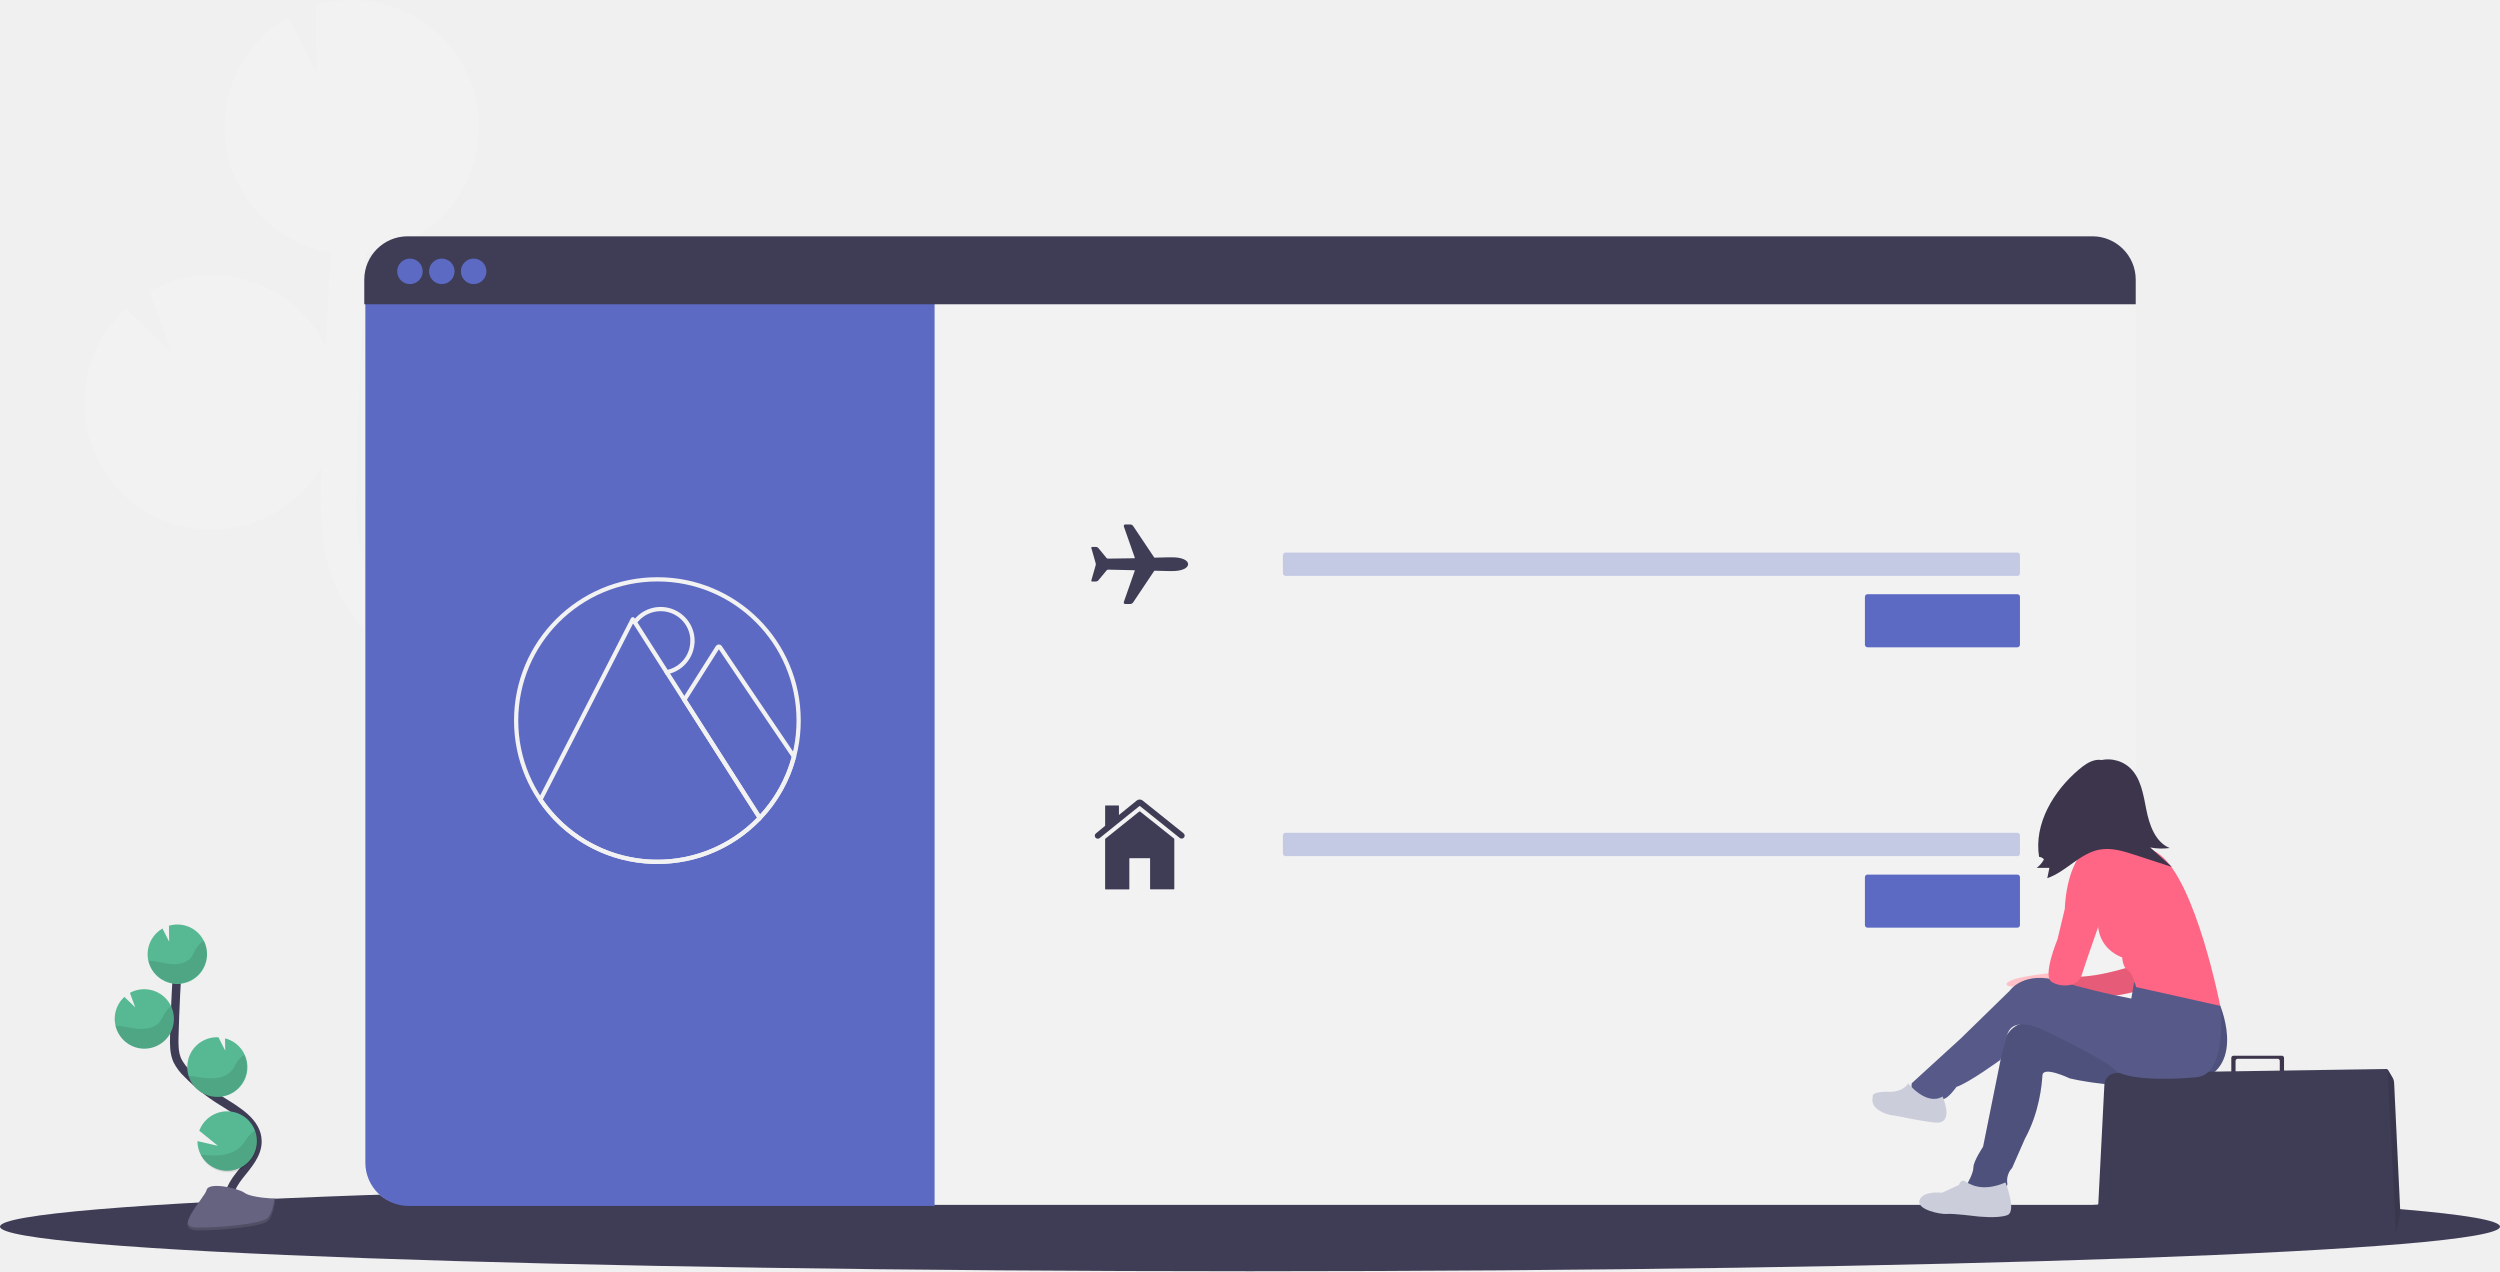
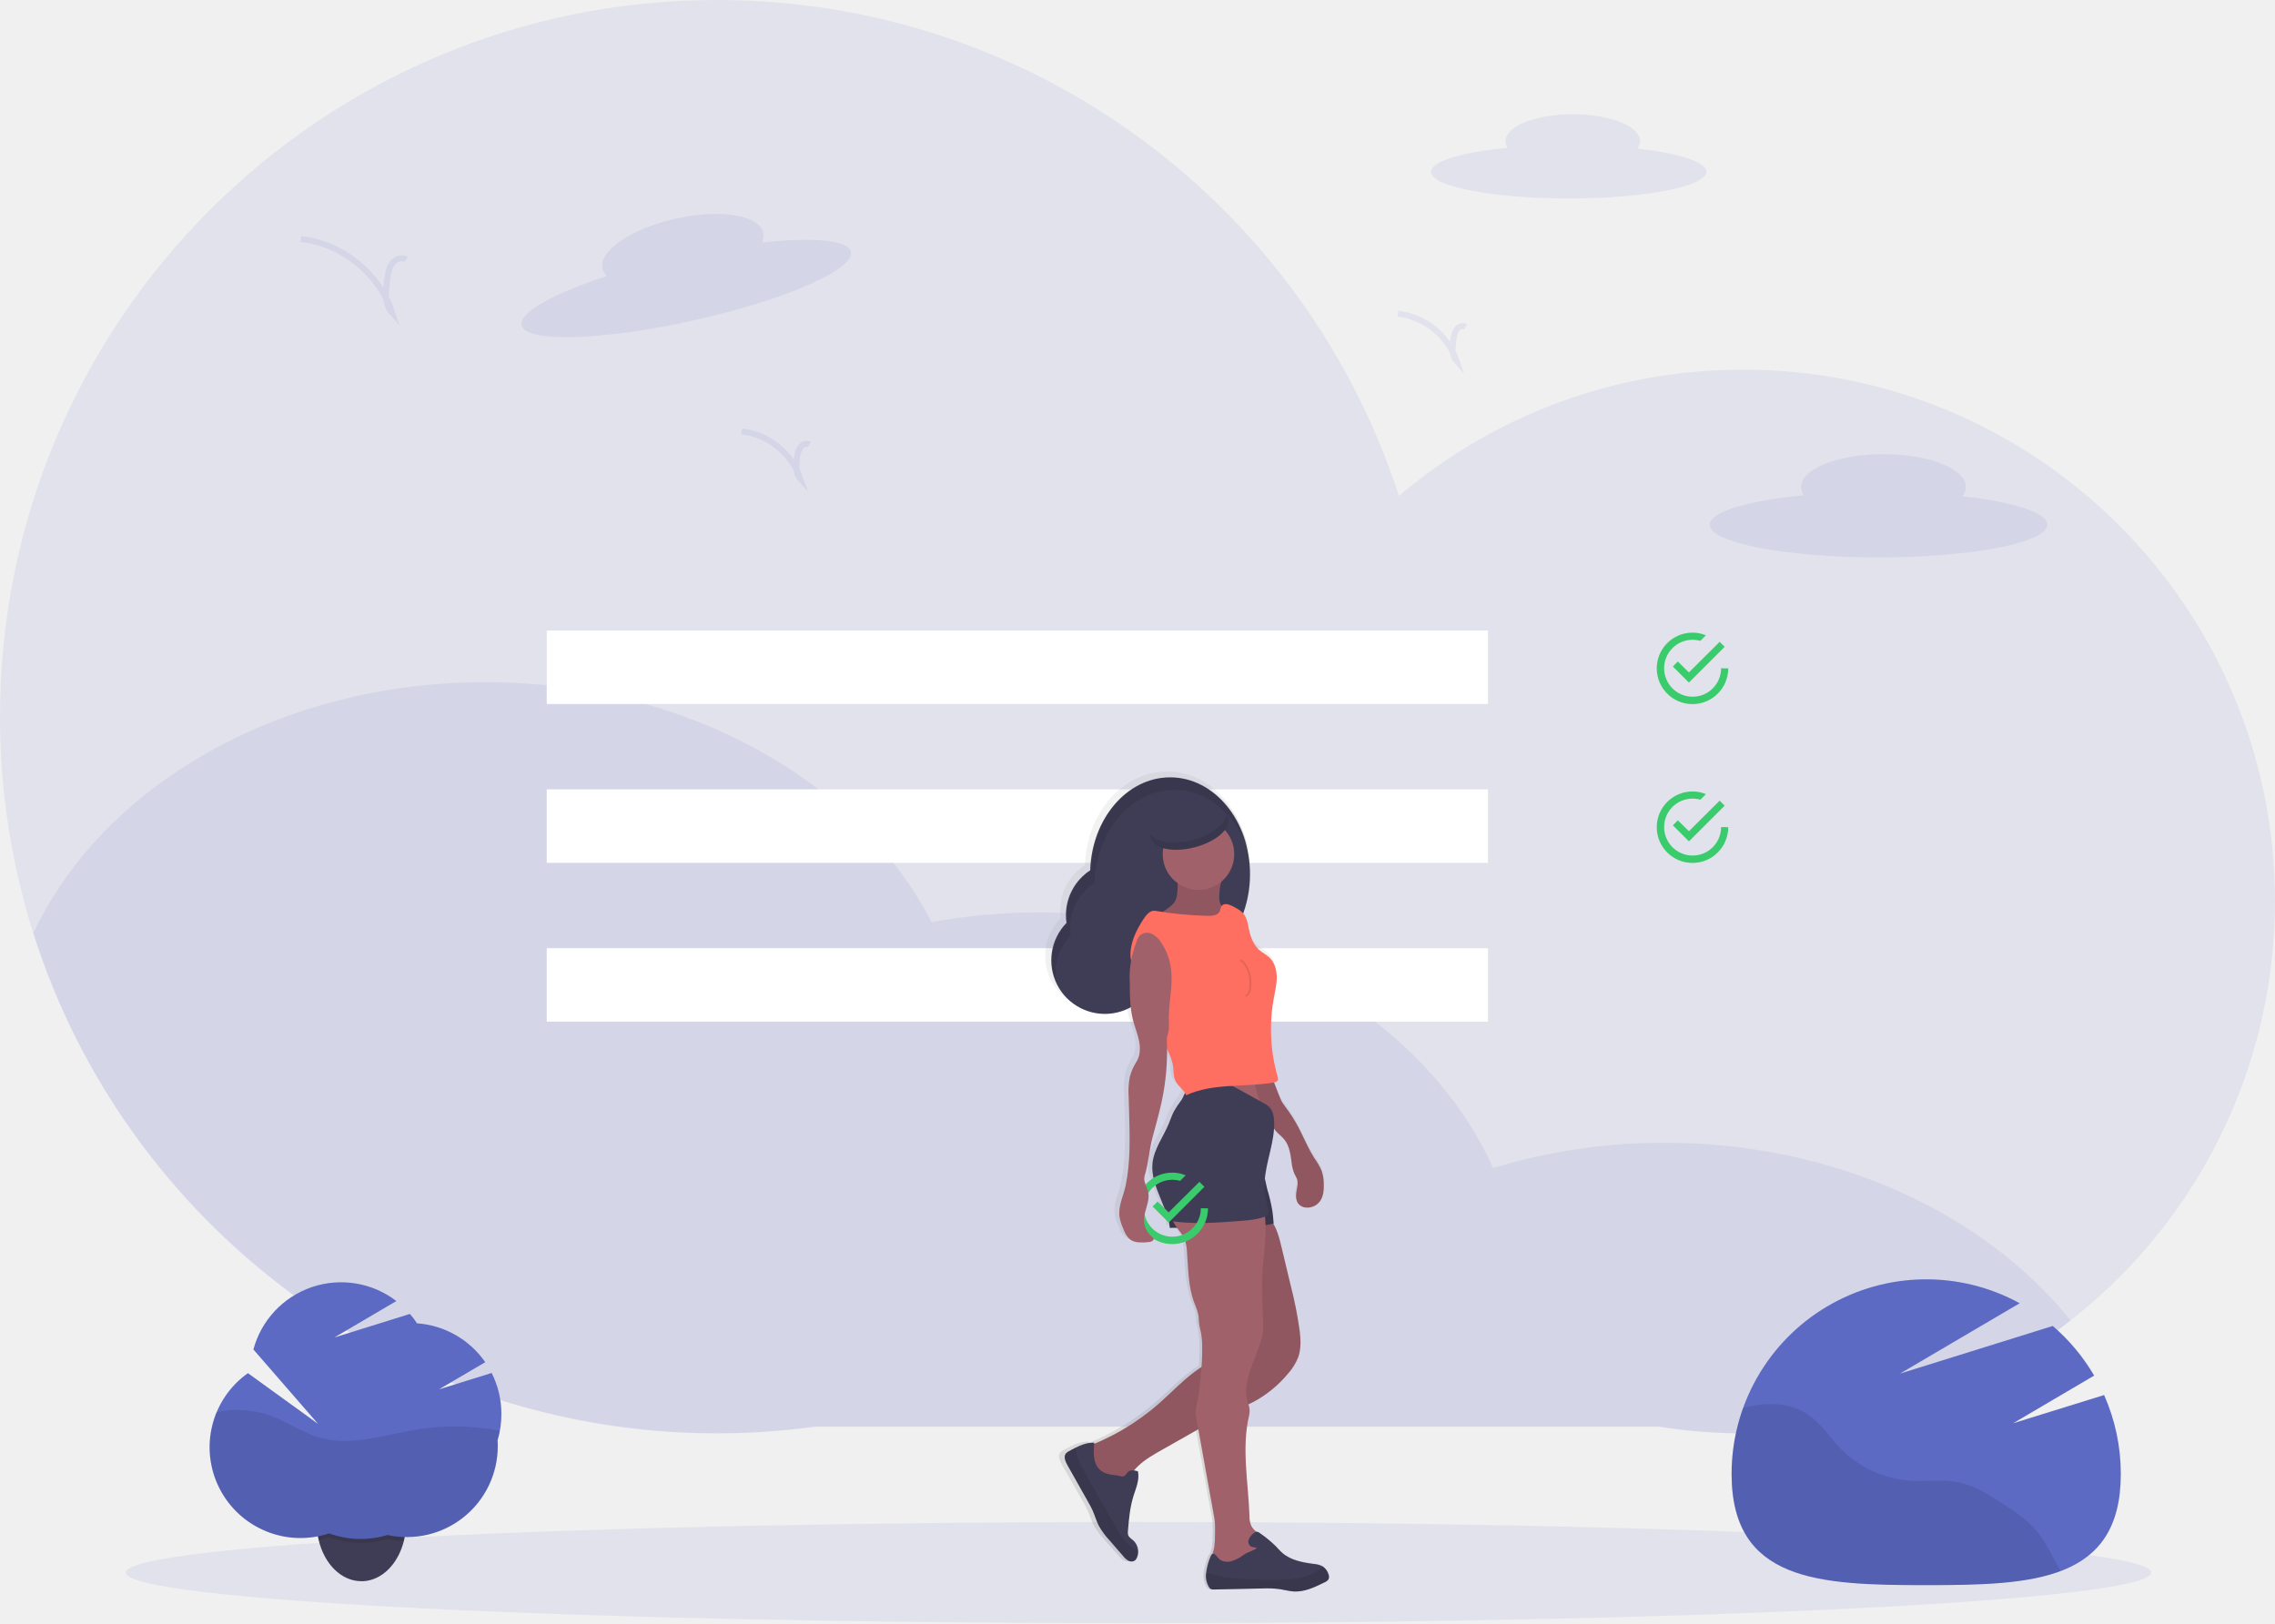
- <svg xmlns="http://www.w3.org/2000/svg" id="aa63e406-b348-4b5f-9922-9dab374b4ab8" data-name="Layer 1" width="1177" height="598.5" viewBox="0 0 1177 598.5">
-   <path d="M274.63,501l-6.29-3.91c-.6-.37-1.19-.77-1.79-1.15a59.86,59.86,0,0,0,6.05-116.62l.31,24.66-13.55-26.83h-.17a59.87,59.87,0,0,0-62.58,57c-.06,1.15,0,2.27,0,3.4-4.71-5.38-9-11.15-11.83-17.47-5.73-12.79-5.84-27.28-5.39-44.9.9-34.9,2.41-70.08,4.37-105.14a59.85,59.85,0,0,0,53.16-56.64c.08-1.83,0-3.63,0-5.43,0-.45,0-.89-.07-1.34-.12-1.74-.28-3.46-.55-5.16,0-.28-.1-.55-.15-.82-.24-1.44-.54-2.86-.88-4.26-.13-.53-.26-1-.4-1.57-.42-1.53-.88-3-1.42-4.52-.18-.49-.39-1-.58-1.46-.42-1.09-.88-2.17-1.37-3.23-.26-.56-.51-1.12-.78-1.67-.08-.14-.13-.29-.21-.43l0,0a59.84,59.84,0,0,0-70.28-30.36l.4,32.1-13.4-26.52a59.57,59.57,0,0,0-28.55,64.51h-.06c.09.43.22.84.32,1.26.19.79.39,1.57.61,2.35.28,1,.6,2,.93,3,.25.74.49,1.47.77,2.2.41,1.06.87,2.09,1.33,3.12.27.6.51,1.22.8,1.81q1.14,2.33,2.48,4.53c.31.52.66,1,1,1.51.64,1,1.28,2,2,2.93.43.59.89,1.16,1.34,1.73.66.83,1.33,1.65,2,2.44.49.57,1,1.12,1.51,1.66.74.78,1.49,1.53,2.27,2.26.52.49,1,1,1.57,1.46.88.79,1.8,1.53,2.73,2.26.47.37.93.75,1.41,1.11,1.42,1,2.88,2,4.39,3,.28.17.59.31.87.48,1.27.74,2.55,1.45,3.87,2.09.57.28,1.15.53,1.73.79,1.08.48,2.17.95,3.29,1.38l2,.7c1.1.37,2.22.72,3.35,1,.66.18,1.33.37,2,.53,1.22.29,2.47.53,3.73.75l.24.05q-1.23,22.19-2.2,44.39a59.83,59.83,0,0,0-83.07-26l10.58,29-21.77-20.9a59.66,59.66,0,0,0-19.34,41.34A58.5,58.5,0,0,0,52.8,354a59.84,59.84,0,0,0,110.06,16.3c0,1.5-.1,3-.14,4.51-.4,15.54-.9,34.88,6.85,52.15,5.25,11.7,13.69,21.21,22,29.73,5.43,5.54,11.06,10.91,16.83,16.1a60.09,60.09,0,0,0,21.62,18c9.48,7.3,19.3,14.17,29.45,20.51l6.34,3.94c5.7,3.53,11.54,7.16,17.26,10.93-1-.1-2-.21-3-.26a59.89,59.89,0,0,0-58.94,39l37.4,30.43-41.14-9.54a59.89,59.89,0,0,0,85.82,53.92l-2.78,3.45q-2.76,3.43-5.45,6.82c-24.34,30.83-31.11,60.09-19.06,82.4l14.66-7.91c-11.73-21.72,5.91-49.52,17.47-64.16q2.64-3.33,5.36-6.7c15.55-19.32,33.17-41.22,32.74-68.08C345.52,545,306.21,520.6,274.63,501Z" transform="translate(-11.5 -150.75)" fill="#f2f2f2" />
-   <ellipse cx="588.5" cy="577.5" rx="588.5" ry="21" fill="#3f3d56" />
-   <path d="M119.9,721.42c-3-5.51.4-12.27,4.29-17.18s8.61-10,8.51-16.29c-.15-9-9.7-14.31-17.33-19.09a84,84,0,0,1-15.56-12.51A22.8,22.8,0,0,1,95,650c-1.58-3.52-1.54-7.52-1.44-11.37q.51-19.26,1.91-38.49" transform="translate(-11.5 -150.75)" fill="none" stroke="#3f3d56" stroke-miterlimit="10" stroke-width="4" />
-   <path d="M81,599.39a14,14,0,0,1,7-11.5l3.14,6.22-.1-7.53a14.22,14.22,0,0,1,4.63-.56A14,14,0,1,1,81,599.39Z" transform="translate(-11.5 -150.75)" fill="#57b894" />
-   <path d="M106,694.38a14,14,0,1,0-.68-11.3l8.77,7.13L104.46,688A14,14,0,0,0,106,694.38Z" transform="translate(-11.5 -150.75)" fill="#57b894" />
-   <path d="M113,667.13a14,14,0,0,0,4.45-27.53l.08,5.78-3.18-6.29h0a14,14,0,0,0-14.67,13.36,13.84,13.84,0,0,0,.6,4.79A14,14,0,0,0,113,667.13Z" transform="translate(-11.5 -150.75)" fill="#57b894" />
-   <path d="M78.88,644.46a14,14,0,1,0-6.21-26.27l2.48,6.8-5.1-4.9a14,14,0,0,0-4.53,9.69,13.79,13.79,0,0,0,.35,3.87A14,14,0,0,0,78.88,644.46Z" transform="translate(-11.5 -150.75)" fill="#57b894" />
-   <path d="M82.88,603.13c3.24.35,6.39,1.36,9.64,1.56s6.82-.57,8.88-3.1c1.1-1.36,1.66-3.08,2.59-4.57a10,10,0,0,1,3.54-3.33A14,14,0,1,1,81.29,603Q82.08,603,82.88,603.13Z" transform="translate(-11.5 -150.75)" opacity="0.1" />
-   <path d="M78.88,644.46a14,14,0,0,0,13.35-20,10.37,10.37,0,0,0-2.82,2.82c-1,1.51-1.61,3.26-2.78,4.64-2.19,2.57-5.92,3.41-9.31,3.26s-6.66-1.12-10-1.43c-.47,0-.94-.07-1.42-.08A14,14,0,0,0,78.88,644.46Z" transform="translate(-11.5 -150.75)" opacity="0.1" />
-   <path d="M113,667.13a14,14,0,0,0,13.46-19.76,11.48,11.48,0,0,0-3,2.85c-1.09,1.54-1.77,3.32-3,4.74-2.37,2.63-6.35,3.56-9.93,3.48s-6.83-.93-10.28-1.2A14,14,0,0,0,113,667.13Z" transform="translate(-11.5 -150.75)" opacity="0.1" />
-   <path d="M106,694.38a14,14,0,0,0,25.59-11.45,13.84,13.84,0,0,0-3.08,2.75c-1.34,1.62-2.22,3.47-3.76,5-2.87,2.82-7.5,4-11.63,4.09A60,60,0,0,1,106,694.38Z" transform="translate(-11.5 -150.75)" opacity="0.1" />
-   <path d="M141.07,715.07s-11.08-.34-14.42-2.72-17-5.21-17.86-1.4-16.65,19-4.15,19.06,29.06-1.94,32.4-4S141.07,715.07,141.07,715.07Z" transform="translate(-11.5 -150.75)" fill="#656380" />
-   <path d="M104.42,728.69c12.51.1,29.06-2,32.39-4,2.54-1.55,3.55-7.09,3.89-9.65h.37s-.7,8.94-4,11-19.89,4.07-32.4,4c-3.61,0-4.85-1.31-4.78-3.21C100.36,728,101.73,728.66,104.42,728.69Z" transform="translate(-11.5 -150.75)" opacity="0.2" />
-   <rect x="171.5" y="111.25" width="834" height="456" rx="20.42" fill="#f2f2f2" />
-   <path d="M172,133.75H440a0,0,0,0,1,0,0v434a0,0,0,0,1,0,0H192.42A20.42,20.42,0,0,1,172,547.33V133.75A0,0,0,0,1,172,133.75Z" fill="#5c6ac4" />
-   <path d="M1017,282.42V294H183V282.42A20.42,20.42,0,0,1,203.42,262H996.58A20.42,20.42,0,0,1,1017,282.42Z" transform="translate(-11.5 -150.75)" fill="#3f3d56" />
-   <circle cx="193" cy="127.75" r="6" fill="#5c6ac4" />
-   <circle cx="208" cy="127.75" r="6" fill="#5c6ac4" />
-   <circle cx="223" cy="127.75" r="6" fill="#5c6ac4" />
-   <path d="M387.5,490A66.5,66.5,0,1,1,321,423.5,66.47,66.47,0,0,1,387.5,490Z" transform="translate(-11.5 -150.75)" fill="none" stroke="#f2f2f2" stroke-miterlimit="10" stroke-width="2" />
-   <path d="M325.38,467.23l8.3,13,35.53,55.59a66.5,66.5,0,0,1-103.32-8.57l43.54-84.94.91,1.43" transform="translate(-11.5 -150.75)" fill="none" stroke="#f2f2f2" stroke-linecap="round" stroke-linejoin="round" stroke-width="2" />
-   <path d="M385.31,507a66.46,66.46,0,0,1-16.1,28.82l-35.53-55.59,15.69-24.78a.66.66,0,0,1,1.1,0C353.76,460.32,371,486,385.31,507Z" transform="translate(-11.5 -150.75)" fill="none" stroke="#f2f2f2" stroke-miterlimit="10" stroke-width="2" />
-   <path d="M337.5,452.5a15,15,0,0,1-12.12,14.73l-15-23.51a15,15,0,0,1,27.16,8.78Z" transform="translate(-11.5 -150.75)" fill="none" stroke="#f2f2f2" stroke-miterlimit="10" stroke-width="2" />
-   <path d="M347.5,481.5" transform="translate(-11.5 -150.75)" fill="none" stroke="#f2f2f2" stroke-miterlimit="10" stroke-width="2" />
-   <path d="M333.5,480.5" transform="translate(-11.5 -150.75)" fill="none" stroke="#f2f2f2" stroke-miterlimit="10" stroke-width="2" />
-   <path d="M563.51,413.13c-.35,0-1.51,0-1.83,0l-6.61.17a.19.19,0,0,1-.17-.09L545,398.42a1.61,1.61,0,0,0-1.37-.75h-2.41c-.57,0-.77.57-.56,1.1l5.09,14.52a.2.2,0,0,1-.18.28l-12.45.18a.81.81,0,0,1-.67-.31l-3.77-4.58a1.59,1.59,0,0,0-1.28-.62h-1.71a.4.4,0,0,0-.38.54l2,7a1.68,1.68,0,0,1,0,1.21l-2,7a.39.39,0,0,0,.38.53h1.7a1.62,1.62,0,0,0,1.28-.62l3.84-4.64a.82.82,0,0,1,.67-.32l12.38.27a.21.21,0,0,1,.18.28L540.65,434c-.21.53,0,1.1.56,1.1h2.41a1.61,1.61,0,0,0,1.37-.76l9.91-14.81a.2.2,0,0,1,.17-.09l6.61.17c.33,0,1.48,0,1.83,0,4.5,0,7.35-1.45,7.35-3.25S568,413.13,563.51,413.13Z" transform="translate(-11.5 -150.75)" fill="#3f3d56" />
-   <path d="M548.32,532.86a.41.41,0,0,0-.51,0l-15.87,12.7a.42.42,0,0,0-.15.31v23.4a.21.21,0,0,0,.2.21h11a.21.21,0,0,0,.2-.21V555a.21.21,0,0,1,.21-.2h9.36a.2.2,0,0,1,.2.2v14.24a.21.21,0,0,0,.2.21h11a.21.21,0,0,0,.2-.21v-23.4a.4.4,0,0,0-.15-.31Z" transform="translate(-11.5 -150.75)" fill="#3f3d56" />
-   <path d="M568.69,543.05l-19.23-15.41a2.23,2.23,0,0,0-1.39-.48,2.26,2.26,0,0,0-1.4.48l-8.37,6.81v-4.29a.2.2,0,0,0-.2-.21H532a.2.2,0,0,0-.2.21v9.38l-4.34,3.57a1.41,1.41,0,0,0-.54,1,1.45,1.45,0,0,0,.41,1.09,1.41,1.41,0,0,0,1,.42,1.47,1.47,0,0,0,.9-.31l18.7-15.06a.22.22,0,0,1,.14,0,.24.24,0,0,1,.13,0l18.71,15a1.44,1.44,0,0,0,2.33-1.19,1.45,1.45,0,0,0-.55-1Z" transform="translate(-11.5 -150.75)" fill="#3f3d56" />
-   <rect x="604" y="260.14" width="347" height="11" rx="1.24" fill="#5c6ac4" opacity="0.3" />
-   <rect x="604" y="392.07" width="347" height="11" rx="1.24" fill="#5c6ac4" opacity="0.3" />
-   <rect x="878" y="279.75" width="73" height="25" rx="1.24" fill="#5c6ac4" />
-   <rect x="878" y="411.75" width="73" height="25" rx="1.24" fill="#5c6ac4" />
-   <path d="M978.18,606.93l-1.73,2s-21.05,2-20.2,5.39,25.35-4.55,25.35-4.55Z" transform="translate(-11.5 -150.75)" fill="#ffc1c7" />
-   <path d="M1016.34,605.22s-22.5,8-34.74,4.56l5.69,11.39s29.05-.86,34.18-6S1016.34,605.22,1016.34,605.22Z" transform="translate(-11.5 -150.75)" fill="#ff6584" />
-   <path d="M1016.34,605.22s-22.5,8-34.74,4.56l5.69,11.39s29.05-.86,34.18-6S1016.34,605.22,1016.34,605.22Z" transform="translate(-11.5 -150.75)" opacity="0.1" />
-   <circle cx="989.6" cy="378.29" r="15.09" fill="#ffc1c7" />
-   <path d="M1014,543.21a11.85,11.85,0,0,0,2,2.71,24.62,24.62,0,0,0,7.28,5.44,246.74,246.74,0,0,1-25.93,3.86c.92-3.24-.29-6.7-1.91-9.64s-3.7-5.69-4.72-8.9l10.2.28c1.85,0,3.71.1,5.56,0,1.39-.07,3.69-.9,5-.59C1014.12,537,1012.78,540.79,1014,543.21Z" transform="translate(-11.5 -150.75)" fill="#ffc1c7" />
-   <path d="M1048.24,614.05l8.54,10.25S1071,657.62,1040,661s-54.11-2.57-54.11-2.57-12.53-6-12.82-1.42-1.42,17.37-8.26,29.9l-6,13.67a8.84,8.84,0,0,0-2.27,7.41c.85,4.27-19.09,5.69-18.8,0,0,0,2.85-4.84,2.85-7.69s4.55-9.68,4.55-9.68l8.26-41s-.57-21.08,18.8-17.09,47-.86,47-.86l6.26-21.92Z" transform="translate(-11.5 -150.75)" fill="#575a89" />
-   <path d="M1048.24,614.05l8.54,10.25S1071,657.62,1040,661s-54.11-2.57-54.11-2.57-12.53-6-12.82-1.42-1.42,17.37-8.26,29.9l-6,13.67a8.84,8.84,0,0,0-2.27,7.41c.85,4.27-19.09,5.69-18.8,0,0,0,2.85-4.84,2.85-7.69s4.55-9.68,4.55-9.68l8.26-41s-.57-21.08,18.8-17.09,47-.86,47-.86l6.26-21.92Z" transform="translate(-11.5 -150.75)" opacity="0.1" />
-   <path d="M1086.82,648.79v8.55a1,1,0,0,1-1,1h0a1,1,0,0,1-1-1v-7.12a1,1,0,0,0-1-1H1065a1,1,0,0,0-1,1v7.12a1,1,0,0,1-1,1h0a1,1,0,0,1-1-1v-8.55a1,1,0,0,1,1-1h22.78A1,1,0,0,1,1086.82,648.79Z" transform="translate(-11.5 -150.75)" fill="#3c354c" />
-   <path d="M999.16,721.79a5.79,5.79,0,0,0,5.14,6l134.88,3.33a.41.41,0,0,0,.32-.11h0a.31.31,0,0,0,.11-.2l1.79-8.32a6.38,6.38,0,0,0,.13-1.44l-2.88-60.37a5.65,5.65,0,0,0-.84-2.8l-2-3.36a1.12,1.12,0,0,0-.25-.28,1,1,0,0,0-.61-.2l-127,1.89a5.8,5.8,0,0,0-5.71,5.53Z" transform="translate(-11.5 -150.75)" fill="#3f3d56" />
-   <path d="M1135.53,654.27l4,76.78h0l.11-.2,1.79-8.32a6.38,6.38,0,0,0,.13-1.44l-2.88-60.37a5.65,5.65,0,0,0-.84-2.8l-2-3.36A1.12,1.12,0,0,0,1135.53,654.27Z" transform="translate(-11.5 -150.75)" opacity="0.1" />
-   <path d="M1016.2,613.3s26.06-9.79,40.58,11c0,0,3.7,32.18-11.11,33.6s-34.17,1.14-38.73-3.7-33.32-18.51-33.32-18.51-14.32-7.3-17.12,2.19-3.1,11.77-3.1,11.77-14.81,10.82-20.79,12.81c0,0-4,5.7-6.26,5.7s-16.23,3.13-14.81-7.41l23.07-21.07,23.06-22.5s6.55-9.68,23.36-4.56a346.13,346.13,0,0,0,33.89,8.26Z" transform="translate(-11.5 -150.75)" fill="#575a89" />
-   <path d="M955.68,707.46s5.41,13.67.86,15.38-14.24.57-14.24.57-11.4-1.43-14.24-1.14-14.53-2-12.82-6.55,10.54-3.42,10.54-3.42l8-3.7s.86-2.85,2.85-1.71S944.29,712.3,955.68,707.46Z" transform="translate(-11.5 -150.75)" fill="#cbceda" />
-   <path d="M926.06,667s6,13.38-3.7,12.24-17.09-3.13-19.93-3.41-10.49-2.92-9.3-8.19a4.52,4.52,0,0,0,.08-1c0-.71,1-2.09,8.65-1.88,0,0,5.69,0,8-4C909.83,660.75,918.37,671.57,926.06,667Z" transform="translate(-11.5 -150.75)" fill="#cbceda" />
-   <path d="M990.71,553.1s20.5-12.81,37.59,0,28.48,71.2,28.48,71.2l-39.59-8.83s-1.7-6.83-4-8-2.57-6-2.57-6-12.24-3.7-11.39-17.94S990.71,553.1,990.71,553.1Z" transform="translate(-11.5 -150.75)" fill="#ff6584" />
-   <path d="M1001.25,553.67H990.71s-6.27,7.12-7.12,25.06L980.17,593s-7.12,17.09-2.85,19.94,12.54,2.56,14.24-3.13S1005,571.05,1005,571.05Z" transform="translate(-11.5 -150.75)" fill="#ff6584" />
-   <path d="M998.23,509.4A15.27,15.27,0,0,1,1014,512c5.47,4.88,6.57,12.85,8,20s4.17,15.21,11,18a28.35,28.35,0,0,1-9.19-.27l10.25,9.19-17.27-5.63c-5.42-1.77-11.11-3.56-16.72-2.56-9.3,1.65-15.78,10.4-24.71,13.47l1-4.85-6,0a11.75,11.75,0,0,0,3.43-4,3.27,3.27,0,0,0-2.29-1.2c-2.5-15.59,6.76-31,18.81-41.17,2.38-2,5-3.92,8.06-4.42s6.64.87,7.71,3.78" transform="translate(-11.5 -150.75)" fill="#3c354c" />
+ <svg xmlns="http://www.w3.org/2000/svg" id="e1f19e5c-5557-4412-8bb7-7a6312267dc8" data-name="Layer 1" width="1145.7" height="817.62" viewBox="0 0 1145.7 817.62">
+   <defs>
+     <linearGradient id="bd020c25-3c8c-4c56-bf4e-8fd3789f73bb" x1="625" y1="842.81" x2="625" y2="429.81" gradientUnits="userSpaceOnUse">
+       <stop offset="0" stop-color="gray" stop-opacity="0.25" />
+       <stop offset="0.54" stop-color="gray" stop-opacity="0.12" />
+       <stop offset="1" stop-color="gray" stop-opacity="0.1" />
+     </linearGradient>
+   </defs>
+   <path d="M1172.85,495.29A268.06,268.06,0,0,1,862.36,759.81H437.65a364.06,364.06,0,0,1-49.5,3.38c-161.35,0-298-105.86-344.22-251.91A360.77,360.77,0,0,1,27.15,402.19c0-199.38,161.63-361,361-361C548.72,41.19,684.78,146,731.67,291A266.84,266.84,0,0,1,905,227.39C1052.91,227.39,1172.85,347.33,1172.85,495.29Z" transform="translate(-27.15 -41.19)" fill="#5c6ac4" opacity="0.1" />
+   <path d="M1069.94,706.36a268.31,268.31,0,0,1-207.58,53.45H437.65a364.06,364.06,0,0,1-49.5,3.38c-161.35,0-298-105.86-344.22-251.91C78.5,437.39,167.34,384.81,271.5,384.81c101.5,0,188.45,49.94,224.81,120.87a301.82,301.82,0,0,1,54.19-4.87c105.2,0,194.77,53.65,228.59,128.71a295.63,295.63,0,0,1,86.41-12.71C951.3,616.81,1026.71,652.49,1069.94,706.36Z" transform="translate(-27.15 -41.19)" fill="#5c6ac4" opacity="0.1" />
+   <rect x="275.35" y="317.62" width="474" height="37" fill="#fff" />
+   <rect x="275.35" y="397.62" width="474" height="37" fill="#fff" />
+   <rect x="275.35" y="477.62" width="474" height="37" fill="#fff" />
+   <path d="M872.12,374.39l-2.52,2.52,8.1,8.1,18-18-2.52-2.52L877.7,379.88l-5.58-5.49Zm21.78,3.42A14.34,14.34,0,1,1,883.46,364l2.79-2.79a16.74,16.74,0,0,0-6.75-1.35,18,18,0,1,0,18,18Z" transform="translate(-27.15 -41.19)" fill="#3acc6c" />
+   <path d="M872.12,454.39l-2.52,2.52,8.1,8.1,18-18-2.52-2.52L877.7,459.88l-5.58-5.49Zm21.78,3.42A14.34,14.34,0,1,1,883.46,444l2.79-2.79a16.74,16.74,0,0,0-6.75-1.35,18,18,0,1,0,18,18Z" transform="translate(-27.15 -41.19)" fill="#3acc6c" />
+   <ellipse cx="573.35" cy="792.12" rx="510" ry="25.5" fill="#5c6ac4" opacity="0.1" />
+   <path d="M935.52,290.66a7.54,7.54,0,0,1-1.36-4.2c0-9.11,18.58-16.5,41.5-16.5s41.5,7.39,41.5,16.5a7.82,7.82,0,0,1-1.72,4.69c25.52,2.84,42.72,8.18,42.72,14.31,0,9.11-38.06,16.5-85,16.5s-85-7.39-85-16.5C888.16,299,907.46,293.36,935.52,290.66Z" transform="translate(-27.15 -41.19)" fill="#5c6ac4" opacity="0.1" />
+   <path d="M786.45,115.64a6.23,6.23,0,0,1-1.11-3.43c0-7.44,15.16-13.46,33.85-13.46s33.86,6,33.86,13.46a6.37,6.37,0,0,1-1.39,3.82c20.81,2.33,34.84,6.68,34.84,11.68,0,7.43-31,13.46-69.34,13.46s-69.35-6-69.35-13.46C747.81,122.41,763.56,117.84,786.45,115.64Z" transform="translate(-27.15 -41.19)" fill="#5c6ac4" opacity="0.1" />
+   <path d="M332.77,180.25a7.49,7.49,0,0,1-2.24-3.8c-2-8.9,14.54-20.15,36.91-25.13s42.12-1.82,44.1,7.08a7.84,7.84,0,0,1-.65,4.95c25.52-2.77,43.47-1.3,44.8,4.68,2,8.89-33.56,24.38-79.38,34.58s-84.57,11.28-86.55,2.38C288.35,198.66,306,189,332.77,180.25Z" transform="translate(-27.15 -41.19)" fill="#5c6ac4" opacity="0.1" />
+   <path d="M231.73,171.81c-2.33-1.35-5.48-.06-7.08,2.11s-2.05,5-2.45,7.63c-.89,5.91-1.54,12.7,2.45,17.16-6.52-19.77-25.27-34.92-46-37.13" transform="translate(-27.15 -41.19)" fill="none" stroke="#5c6ac4" stroke-miterlimit="10" stroke-width="3" opacity="0.1" />
+   <path d="M434.76,265.06c-1.5-.87-3.52,0-4.55,1.36a10.83,10.83,0,0,0-1.58,4.9c-.57,3.81-1,8.17,1.58,11a35.86,35.86,0,0,0-29.55-23.87" transform="translate(-27.15 -41.19)" fill="none" stroke="#5c6ac4" stroke-miterlimit="10" stroke-width="3" opacity="0.1" />
+   <path d="M765.26,205.78c-1.5-.86-3.52,0-4.55,1.36a10.83,10.83,0,0,0-1.58,4.91c-.57,3.8-1,8.16,1.58,11a35.88,35.88,0,0,0-29.55-23.87" transform="translate(-27.15 -41.19)" fill="none" stroke="#5c6ac4" stroke-miterlimit="10" stroke-width="3" opacity="0.1" />
+   <path d="M231.65,808.24a37,37,0,0,1-.8,7.76c-.1.48-.21,1-.32,1.41-2.84,11.39-10.85,19.72-20.41,20.25-.32,0-.64,0-1,0-10.11,0-18.66-8.72-21.48-20.73-.08-.32-.15-.64-.22-1a37,37,0,0,1-.8-7.76c0-16.27,10.07-29.45,22.5-29.45S231.65,792,231.65,808.24Z" transform="translate(-27.15 -41.19)" fill="#3f3d56" />
+   <path d="M231.65,808.24a37,37,0,0,1-.8,7.76c-.1.48-.21,1-.32,1.41-.34,0-.67,0-1,0a45.76,45.76,0,0,1-7.36-1,44.92,44.92,0,0,1-6.56,1.5,45.87,45.87,0,0,1-5.14.48l-1.74,0a46.41,46.41,0,0,1-6.16-.41,45.17,45.17,0,0,1-9.67-2.4,45.56,45.56,0,0,1-5.22,1.4c-.08-.32-.15-.64-.22-1a37,37,0,0,1-.8-7.76c0-16.27,10.07-29.45,22.5-29.45S231.65,792,231.65,808.24Z" transform="translate(-27.15 -41.19)" opacity="0.1" />
+   <path d="M279.65,753.38a45.54,45.54,0,0,0-4.9-20.61L248.29,741l23.23-13.66a45.73,45.73,0,0,0-34.36-19.58,45.65,45.65,0,0,0-3.57-4.72l-38,11.83,31.17-18.33a45.73,45.73,0,0,0-72,24.39l32.55,37.47L152,732.86a45.74,45.74,0,0,0,40.93,80.7,45.92,45.92,0,0,0,29.28.81,45.78,45.78,0,0,0,55.62-44.66c0-1,0-2-.1-3A45.63,45.63,0,0,0,279.65,753.38Z" transform="translate(-27.15 -41.19)" fill="#5c6ac4" />
+   <path d="M278.86,761.86a121.9,121.9,0,0,0-42.34-.54c-15.89,2.63-32.13,8.41-47.67,4.19-9.12-2.48-17-8.22-25.91-11.41a49.18,49.18,0,0,0-26.75-1.6,45.76,45.76,0,0,0,56.69,61.06,45.92,45.92,0,0,0,29.28.81,45.78,45.78,0,0,0,55.62-44.66c0-1,0-2-.1-3A45.19,45.19,0,0,0,278.86,761.86Z" transform="translate(-27.15 -41.19)" opacity="0.1" />
+   <path d="M1041,758.09l40.78-24a98.35,98.35,0,0,0-20.85-25L984,733.09l60.28-35.44a98,98,0,0,0-145.08,86c0,54.12,43.88,56,98,56s98-1.88,98-56a97.65,97.65,0,0,0-8.41-39.76Z" transform="translate(-27.15 -41.19)" fill="#5c6ac4" />
+   <path d="M1051.33,810.7c-4.16-4.51-9.33-8-14.45-11.35-7.41-4.91-15.07-9.93-23.79-11.6-7.67-1.47-15.58-.23-23.37-.68a54.62,54.62,0,0,1-35.81-16.41c-5.57-5.76-9.95-12.83-16.65-17.23-7.22-4.74-16.38-5.76-24.94-4.58a66.11,66.11,0,0,0-7.38,1.51,97.73,97.73,0,0,0-5.79,33.25c0,54.12,43.88,56,98,56,26.26,0,50.11-.44,67.71-7.08l-2.94-5.5C1058.86,821.29,1055.74,815.49,1051.33,810.7Z" transform="translate(-27.15 -41.19)" opacity="0.1" />
+   <path d="M696.29,834.19a7.31,7.31,0,0,0-2.75-3.94c-.16-.11-.33-.21-.5-.31a12.33,12.33,0,0,0-4.42-1.13c-5.74-.74-11.77-1.85-16.12-5.61-1.26-1.09-2.33-2.36-3.49-3.53a62.08,62.08,0,0,0-7.93-6.41,2.84,2.84,0,0,0-2.06-.76,10,10,0,0,1-2.63-3.15,12.08,12.08,0,0,1-.86-4.89c-.58-17-4.19-34.48-.18-51a9.94,9.94,0,0,0-.34-5.61c.81-.37,1.62-.75,2.42-1.16a59.58,59.58,0,0,0,17.77-14.25,27.69,27.69,0,0,0,5.41-8.53c1.51-4.24,1.29-8.88.75-13.34a204.17,204.17,0,0,0-4.71-23.33l-4.59-19c-1-4.18-2.11-8.47-4.33-12.12l.21,0c-.15-2.11-.31-4.22-.62-6.31a89,89,0,0,0-2.7-11.25c-.4-1.4-.71-3.35-1.17-5.23.83-8.53,4.15-16.81,4.71-25.31.18.24.35.48.54.72,1.38,1.72,3.28,3,4.68,4.67,2.62,3.18,3.21,7.48,3.76,11.53a18.83,18.83,0,0,0,1.55,6.12,20.12,20.12,0,0,1,1.27,2.49c.58,1.73.15,3.61-.2,5.41-.49,2.56-.68,5.54,1.17,7.41A5.86,5.86,0,0,0,684.6,648a8.19,8.19,0,0,0,7-3.09c1.89-2.45,2.16-5.74,2.08-8.81a20.34,20.34,0,0,0-1.12-6.8,35.54,35.54,0,0,0-3.83-6.5c-2.68-4.14-4.65-8.67-6.86-13.07a74.64,74.64,0,0,0-6.09-10.31c-1.25-1.74-2.61-3.41-3.73-5.22-.37-.6-2.2-5.07-3.91-9.54.88-.18,1.79-.54,2-1.36a2.62,2.62,0,0,0-.15-1.43,86.23,86.23,0,0,1-2-39.75c.66-3.58,1.55-7.15,1.54-10.78s-1-7.45-3.67-10c-1.64-1.57-3.78-2.56-5.48-4.06-3.27-2.9-4.58-7.35-5.42-11.61a16.55,16.55,0,0,0-1.83-5.71,8.68,8.68,0,0,0-.88-1.12,57,57,0,0,0,3.54-19.91,58.13,58.13,0,0,0-2-15.1c.54,1.34,1,2.71,1.49,4.11-4.18-21.82-20.55-38.1-40.1-38.1h-.54c-22.17,0-40.25,20.93-41.11,47.14a27,27,0,0,0-12.19,26.69,26.88,26.88,0,0,0-7.87,19,27.42,27.42,0,0,0,27.61,27.22,27.76,27.76,0,0,0,13.31-3.4,45.86,45.86,0,0,0,1.21,6.68c.92,3.48,2.34,6.84,3,10.37s.62,7.41-1.3,10.47a26.64,26.64,0,0,0-3.45,7.7,37,37,0,0,0-.61,10c.09,3.06.17,6.11.26,9.17.34,12,.67,24-1.76,35.78-1.1,5.34-3.88,10.41-3.25,15.83a22.65,22.65,0,0,0,1.7,5.7c1,2.62,2.3,5.44,4.84,6.71a9.82,9.82,0,0,0,3.94.85,27.41,27.41,0,0,0,5-.22c1-.14,2.35-.81,2-1.77a1.88,1.88,0,0,0-.72-.79,11.05,11.05,0,0,1-4.2-8.61c0-4.74,3.15-9.31,2.18-14-.61-2.88-2.77-5.67-1.86-8.47,2-6.33,2.3-13.12,4-19.54.57-2.09,1.14-4.19,1.72-6.28,1-3.74,2-7.49,2.87-11.27A121.18,121.18,0,0,0,613,567.29a30.12,30.12,0,0,1,3.27,9.56c.3,2.43.14,5,1.28,7.17s3.4,3.76,4.75,5.85a33.63,33.63,0,0,1-1.89,3.69,51.24,51.24,0,0,0-3.87,5.72c-1,2-1.7,4.06-2.55,6.09-2.85,6.82-7.74,13-8.45,20.35-.58,5.91,1.66,11.69,3.93,17.18q2,4.92,4.15,9.8c.09.21.19.44.3.65.17,1.67.39,3.33.61,5l3.67,0c1.5,2,3.17,4,4.07,6.33a20.38,20.38,0,0,1,1,5.59c.73,9,.59,18.23,4,26.6,1,2.49,2,5,2.1,7.53a29.34,29.34,0,0,0,1,6.24,31.57,31.57,0,0,1,.8,6.72,105.33,105.33,0,0,1-.3,11.65c-8,5-14.66,12.22-21.86,18.47a120.3,120.3,0,0,1-33.34,20.47c0-.19,0-.39,0-.58-3.42-.16-6.68,1-9.78,2.59-1.09.54-2.15,1.12-3.2,1.69a5.33,5.33,0,0,0-1.55,1.1c-1.4,1.63-.38,4.1.69,6q5.34,9.35,10.68,18.68c.82,1.44,1.65,2.89,2.33,4.4,1.16,2.57,1.9,5.3,3.2,7.8a38.64,38.64,0,0,0,5.52,7.37q3.48,4,7,7.91a9.29,9.29,0,0,0,2.68,2.36,3.26,3.26,0,0,0,3.41-.15,3.43,3.43,0,0,0,.89-1.21,7.38,7.38,0,0,0,.72-3.61,7.69,7.69,0,0,0-2.53-5.35c-1-.83-2.2-1.51-2.61-2.7a4.86,4.86,0,0,1-.12-2c.5-5.89,1-11.84,2.76-17.48,1.32-4.22,3.37-8.56,2.39-12.87a12.09,12.09,0,0,0-2-.43,29.35,29.35,0,0,1,2.18-2.28c3.54-3.32,7.85-5.73,12.11-8.1l18.8-10.48q1.3,7.22,2.63,14.41c.31,1.66.61,3.32.91,5L637,803a50.87,50.87,0,0,1,.81,5.61c.12,1.86,0,3.72,0,5.57a41.43,41.43,0,0,1-.37,6.21,26.27,26.27,0,0,1-.89,3.41l-.14,0a2.21,2.21,0,0,0-.8,1.17,31,31,0,0,0-2.34,8.64,11,11,0,0,0,1.4,6.81,2.74,2.74,0,0,0,1,1.11,3.33,3.33,0,0,0,1.6.23l24.71-.52a54.29,54.29,0,0,1,9.11.33c2.4.36,4.76,1,7.18,1.19,5.63.34,11-2.2,16-4.67a4,4,0,0,0,2-1.54A3.21,3.21,0,0,0,696.29,834.19Z" transform="translate(-27.15 -41.19)" fill="url(#bd020c25-3c8c-4c56-bf4e-8fd3789f73bb)" />
+   <path d="M564.23,506.07a27.75,27.75,0,0,1-.28-3.9,27,27,0,0,1,12.22-22.6c.84-26,18.53-46.81,40.23-46.81,22.24,0,40.27,21.83,40.27,48.75s-18,48.74-40.27,48.74a34.12,34.12,0,0,1-6.25-.58,27,27,0,1,1-45.92-23.6Z" transform="translate(-27.15 -41.19)" fill="#3f3d56" />
+   <path d="M618.52,439.12c-21.7,0-39.39,20.78-40.23,46.8a27,27,0,0,0-12.22,22.61,28,28,0,0,0,.28,3.9,26.93,26.93,0,0,0-7.7,18.88,28.42,28.42,0,0,0,.21,3.35,27,27,0,0,1,5.9-28.59,27.75,27.75,0,0,1-.28-3.9,27,27,0,0,1,12.22-22.6c.84-26,18.53-46.81,40.23-46.81,19.14,0,35.16,16.17,39.25,37.84C650.43,452.2,635.74,439.12,618.52,439.12Z" transform="translate(-27.15 -41.19)" opacity="0.1" />
+   <path d="M641.19,491.66a10.3,10.3,0,0,0,.52,4.72c.93,2.15,3.21,4.07,2.54,6.31-.43,1.45-2,2.25-3.38,2.73-6.76,2.29-14.14.93-21.27,1.24a68.34,68.34,0,0,1-7.15.25,11.42,11.42,0,0,1-6.65-2.32A57.08,57.08,0,0,0,616.26,498a11.82,11.82,0,0,0,2.1-2c1.52-2,1.75-4.67,1.84-7.18s.07-5,0-7.46q7.67-.09,15.31-.07c1.64,0,6.64-.4,7.21,1.37.29.88-.81,3.46-1,4.45C641.46,488.62,641.29,490.14,641.19,491.66Z" transform="translate(-27.15 -41.19)" fill="#a0616a" />
+   <path d="M641.19,491.66a10.3,10.3,0,0,0,.52,4.72c.93,2.15,3.21,4.07,2.54,6.31-.43,1.45-2,2.25-3.38,2.73-6.76,2.29-14.14.93-21.27,1.24a68.34,68.34,0,0,1-7.15.25,11.42,11.42,0,0,1-6.65-2.32A57.08,57.08,0,0,0,616.26,498a11.82,11.82,0,0,0,2.1-2c1.52-2,1.75-4.67,1.84-7.18s.07-5,0-7.46q7.67-.09,15.31-.07c1.64,0,6.64-.4,7.21,1.37.29.88-.81,3.46-1,4.45C641.46,488.62,641.29,490.14,641.19,491.66Z" transform="translate(-27.15 -41.19)" opacity="0.1" />
+   <path d="M666.6,584.2a34.4,34.4,0,0,1-2,16.81,320.24,320.24,0,0,0-33.06-1.74,18.57,18.57,0,0,0,3.53-8.71,48.1,48.1,0,0,0,0-8.9l21.44-.07a19.89,19.89,0,0,1,4.69.35C663.36,582.43,664.5,583.81,666.6,584.2Z" transform="translate(-27.15 -41.19)" fill="#a0616a" />
+   <path d="M672.61,596c1.1,1.81,2.43,3.46,3.65,5.19a74.08,74.08,0,0,1,6,10.24c2.16,4.36,4.09,8.86,6.71,13a35.44,35.44,0,0,1,3.76,6.46,20.8,20.8,0,0,1,1.09,6.75c.08,3.05-.19,6.32-2,8.75a8,8,0,0,1-6.9,3.07,5.64,5.64,0,0,1-3.59-1.56c-1.81-1.85-1.63-4.82-1.15-7.36.34-1.78.77-3.65.2-5.37a19,19,0,0,0-1.24-2.47,19.14,19.14,0,0,1-1.52-6.08c-.54-4-1.11-8.29-3.68-11.44-1.37-1.7-3.23-2.94-4.58-4.65-.71-.9-1.27-1.91-2-2.76-1.07-1.22-2.56-2.15-3.18-3.65a14.6,14.6,0,0,1-.56-3,22.17,22.17,0,0,0-1.76-4.67c-2.45-5.61-3.11-11.82-3.73-17.91a25.38,25.38,0,0,0,7.7-1.52C665,577.17,671.86,594.72,672.61,596Z" transform="translate(-27.15 -41.19)" fill="#a0616a" />
+   <path d="M672.61,596c1.1,1.81,2.43,3.46,3.65,5.19a74.08,74.08,0,0,1,6,10.24c2.16,4.36,4.09,8.86,6.71,13a35.44,35.44,0,0,1,3.76,6.46,20.8,20.8,0,0,1,1.09,6.75c.08,3.05-.19,6.32-2,8.75a8,8,0,0,1-6.9,3.07,5.64,5.64,0,0,1-3.59-1.56c-1.81-1.85-1.63-4.82-1.15-7.36.34-1.78.77-3.65.2-5.37a19,19,0,0,0-1.24-2.47,19.14,19.14,0,0,1-1.52-6.08c-.54-4-1.11-8.29-3.68-11.44-1.37-1.7-3.23-2.94-4.58-4.65-.71-.9-1.27-1.91-2-2.76-1.07-1.22-2.56-2.15-3.18-3.65a14.6,14.6,0,0,1-.56-3,22.17,22.17,0,0,0-1.76-4.67c-2.45-5.61-3.11-11.82-3.73-17.91a25.38,25.38,0,0,0,7.7-1.52C665,577.17,671.86,594.72,672.61,596Z" transform="translate(-27.15 -41.19)" opacity="0.1" />
+   <circle cx="603.56" cy="430.25" r="18.01" fill="#a0616a" />
+   <path d="M666.63,655.09c3.39,4,4.72,9.36,5.94,14.48l4.5,18.82a203.29,203.29,0,0,1,4.61,23.17c.53,4.43.75,9-.73,13.25a27.46,27.46,0,0,1-5.3,8.47,58.45,58.45,0,0,1-17.4,14.15c-3.53,1.83-7.26,3.23-10.88,4.86-5.41,2.43-10.58,5.35-15.75,8.27l-19.42,11c-4.17,2.36-8.38,4.75-11.85,8.05a29.25,29.25,0,0,0-7.26,11,5.49,5.49,0,0,1-1.71,2.83c-1.1.76-2.6.51-3.88.12A22.68,22.68,0,0,1,572,770.84a117.51,117.51,0,0,0,38.81-22.69c8.67-7.63,16.49-16.73,27.07-21.37,4.62-2,10.18-3.57,12.34-8.14a16.68,16.68,0,0,0,1.13-6.67c.19-6.27.38-12.61-.82-18.77-1-5.2-3-10.17-4.47-15.26-3-10.19-4-20.84-5-31.42a176.82,176.82,0,0,1,20.83-1.23,2.37,2.37,0,0,1,1.72.46,2.51,2.51,0,0,1,.53,1.37C664.7,649.87,664.83,653,666.63,655.09Z" transform="translate(-27.15 -41.19)" fill="#a0616a" />
+   <path d="M666.63,655.09c3.39,4,4.72,9.36,5.94,14.48l4.5,18.82a203.29,203.29,0,0,1,4.61,23.17c.53,4.43.75,9-.73,13.25a27.46,27.46,0,0,1-5.3,8.47,58.45,58.45,0,0,1-17.4,14.15c-3.53,1.83-7.26,3.23-10.88,4.86-5.41,2.43-10.58,5.35-15.75,8.27l-19.42,11c-4.17,2.36-8.38,4.75-11.85,8.05a29.25,29.25,0,0,0-7.26,11,5.49,5.49,0,0,1-1.71,2.83c-1.1.76-2.6.51-3.88.12A22.68,22.68,0,0,1,572,770.84a117.51,117.51,0,0,0,38.81-22.69c8.67-7.63,16.49-16.73,27.07-21.37,4.62-2,10.18-3.57,12.34-8.14a16.68,16.68,0,0,0,1.13-6.67c.19-6.27.38-12.61-.82-18.77-1-5.2-3-10.17-4.47-15.26-3-10.19-4-20.84-5-31.42a176.82,176.82,0,0,1,20.83-1.23,2.37,2.37,0,0,1,1.72.46,2.51,2.51,0,0,1,.53,1.37C664.7,649.87,664.83,653,666.63,655.09Z" transform="translate(-27.15 -41.19)" opacity="0.1" />
+   <path d="M564.69,779.16q5.22,9.27,10.45,18.55c.81,1.43,1.62,2.87,2.29,4.37,1.13,2.55,1.85,5.26,3.13,7.74a38.54,38.54,0,0,0,5.4,7.32l6.82,7.86a9.18,9.18,0,0,0,2.63,2.34,3.14,3.14,0,0,0,3.34-.15,3.64,3.64,0,0,0,.87-1.21,7.32,7.32,0,0,0,.7-3.58,7.69,7.69,0,0,0-2.48-5.31c-.94-.82-2.15-1.5-2.55-2.68a5,5,0,0,1-.12-2c.49-5.85,1-11.75,2.71-17.35,1.29-4.19,3.29-8.5,2.33-12.78-1.82-.55-4.19-.93-5.28.63-2.12,3-2.25,1.9-5.52,1.44s-6.34-.66-8.73-3.22c-3.18-3.38-2.91-8.62-2.44-13.23-3.35-.16-6.54,1.05-9.57,2.57-1.07.54-2.11,1.11-3.14,1.68a5.16,5.16,0,0,0-1.52,1.09C562.64,774.86,563.64,777.31,564.69,779.16Z" transform="translate(-27.15 -41.19)" fill="#3f3d56" />
+   <path d="M665.29,640.06a86.27,86.27,0,0,1,2.64,11.17c.31,2.08.46,4.18.62,6.27-7.11,1.69-14.49,1.77-21.8,1.85l-30.47.33a65.51,65.51,0,0,1-.83-12.42c.43-6.83,3-13.5,2.57-20.33a188.56,188.56,0,0,1,25.3-2.76,11.79,11.79,0,0,1,4.59.44c1.38.5,2.53,1.49,3.86,2.12,3,1.42,7.46.72,10,3C664.08,631.86,664.47,637.14,665.29,640.06Z" transform="translate(-27.15 -41.19)" fill="#3f3d56" />
+   <path d="M665.29,640.06a86.27,86.27,0,0,1,2.64,11.17c.31,2.08.46,4.18.62,6.27-7.11,1.69-14.49,1.77-21.8,1.85l-30.47.33a65.51,65.51,0,0,1-.83-12.42c.43-6.83,3-13.5,2.57-20.33a188.56,188.56,0,0,1,25.3-2.76,11.79,11.79,0,0,1,4.59.44c1.38.5,2.53,1.49,3.86,2.12,3,1.42,7.46.72,10,3C664.08,631.86,664.47,637.14,665.29,640.06Z" transform="translate(-27.15 -41.19)" opacity="0.1" />
+   <path d="M663.56,650.14c2.3,10.84-.13,22.05-.7,33.12-.4,7.92.16,15.86.39,23.79a33.05,33.05,0,0,1-.31,6.82,34.42,34.42,0,0,1-1.81,5.85l-2.74,7.3c-2.57,6.86-5.19,14.21-2.57,21.36a10,10,0,0,1,.4,5.77c-3.92,16.39-.39,33.79.17,50.63a12.23,12.23,0,0,0,.85,4.85c1.4,3,4.85,4.4,6.66,7.13,2.2,3.31,1.41,8-1.18,11s-6.62,4.49-10.58,4.82c-4.95.41-9.91-.79-14.77-1.58l-.54-.52c-.61-3.37,1.24-6.49,1.82-9.94a42.33,42.33,0,0,0,.37-6.17c0-1.84.1-3.69,0-5.53a52.57,52.57,0,0,0-.79-5.57l-4.14-22.92-.89-4.94-3.71-20.58c-.7-3.89,1-8.24,1.46-12.16.93-8.13,1.86-16.3,1.59-24.47a32.34,32.34,0,0,0-.79-6.67,29.59,29.59,0,0,1-.93-6.2c-.06-2.52-1.07-5-2.06-7.48-3.29-8.31-3.16-17.5-3.87-26.41a20.45,20.45,0,0,0-1-5.55c-1-2.72-3.08-4.9-4.7-7.31s-2.85-5.42-1.93-8.18c1.46-4.41,7.45-5.82,11.08-7.11a31.16,31.16,0,0,1,19.37-.65A66.76,66.76,0,0,1,663.56,650.14Z" transform="translate(-27.15 -41.19)" fill="#a0616a" />
+   <path d="M635.94,840.51a2.71,2.71,0,0,0,1,1.1,3.37,3.37,0,0,0,1.58.23l24.18-.52a52.06,52.06,0,0,1,8.92.33c2.35.35,4.65,1,7,1.18,5.5.34,10.73-2.18,15.67-4.64a4,4,0,0,0,1.92-1.53,3.25,3.25,0,0,0,0-2.36,7.26,7.26,0,0,0-2.7-3.91,5,5,0,0,0-.49-.31,11.85,11.85,0,0,0-4.32-1.12c-5.62-.74-11.53-1.84-15.79-5.58-1.23-1.07-2.27-2.33-3.41-3.5a59.28,59.28,0,0,0-7.76-6.36,2.73,2.73,0,0,0-2-.76,2.55,2.55,0,0,0-1.11.64,7.67,7.67,0,0,0-2.63,3.25,3,3,0,0,0,1.3,3.63c1,.39,2,.19,2.82.73-1.74,1.26-4.43,1.89-6.39,3.2a21.73,21.73,0,0,1-6.43,3.4c-2.36.61-5.17.19-6.71-1.7-.83-1-1.88-2.57-3-1.9a2.14,2.14,0,0,0-.79,1.15,31.12,31.12,0,0,0-2.29,8.59A11,11,0,0,0,635.94,840.51Z" transform="translate(-27.15 -41.19)" fill="#3f3d56" />
+   <path d="M642.45,587.35a16,16,0,0,1,4.15.46,17.68,17.68,0,0,1,3.7,1.7l13.25,7.34a12.36,12.36,0,0,1,2.69,1.82c1.91,1.83,2.46,4.66,2.57,7.31.45,10.3-4.2,20.18-4.79,30.48a39.12,39.12,0,0,0,1.64,13.6c.33,1.09.66,2.42-.14,3.24a3,3,0,0,1-1,.6c-4.19,1.63-8.76,2-13.24,2.33-11,.84-22.06,1.68-33,.21a3.79,3.79,0,0,1-1.56-.44,4,4,0,0,1-1.33-1.92q-2.07-4.85-4-9.72c-2.23-5.46-4.42-11.2-3.86-17.07.7-7.28,5.48-13.43,8.27-20.2.84-2,1.5-4.12,2.51-6.05a50,50,0,0,1,3.78-5.68c1.07-1.53,2.1-5,3.41-6,1.6-1.31,6.12-1.28,8.15-1.52A69,69,0,0,1,642.45,587.35Z" transform="translate(-27.15 -41.19)" fill="#3f3d56" />
+   <path d="M564.69,779.16q5.22,9.27,10.45,18.55c.81,1.43,1.62,2.87,2.29,4.37,1.13,2.55,1.85,5.26,3.13,7.74a38.54,38.54,0,0,0,5.4,7.32l6.82,7.86a9.18,9.18,0,0,0,2.63,2.34,3.14,3.14,0,0,0,3.34-.15,3.64,3.64,0,0,0,.87-1.21,7.32,7.32,0,0,0,.7-3.58,22.83,22.83,0,0,1-6.62-4.88,33.16,33.16,0,0,1-3.86-5.79q-1.4-2.47-2.81-5-7.24-12.74-14.5-25.48a28.92,28.92,0,0,1-3.86-10.83c-1.07.54-2.11,1.11-3.14,1.68a5.16,5.16,0,0,0-1.52,1.09C562.64,774.86,563.64,777.31,564.69,779.16Z" transform="translate(-27.15 -41.19)" opacity="0.1" />
+   <path d="M635.94,840.51a2.71,2.71,0,0,0,1,1.1,3.37,3.37,0,0,0,1.58.23l24.18-.52a52.06,52.06,0,0,1,8.92.33c2.35.35,4.65,1,7,1.18,5.5.34,10.73-2.18,15.67-4.64a4,4,0,0,0,1.92-1.53,3.25,3.25,0,0,0,0-2.36,7.26,7.26,0,0,0-2.7-3.91c-.35.22-.68.46-1,.69a28.54,28.54,0,0,1-11,5,56.65,56.65,0,0,1-11.86.86c-9.13,0-18.33.06-27.35-1.58-1.82-.33-5.51-2-7.8-1.57A11,11,0,0,0,635.94,840.51Z" transform="translate(-27.15 -41.19)" opacity="0.1" />
+   <path d="M609.05,500a179.66,179.66,0,0,0,26.5,2.51c2.19,0,4.84-.22,5.81-2.18.45-.92.42-2.06,1.06-2.87,1.19-1.51,3.59-.76,5.3.11,2.4,1.22,4.91,2.54,6.34,4.82a16.08,16.08,0,0,1,1.79,5.67c.84,4.23,2.11,8.65,5.32,11.53,1.66,1.49,3.75,2.46,5.35,4,2.59,2.52,3.6,6.3,3.6,9.91s-.86,7.16-1.51,10.72a86.9,86.9,0,0,0,2,39.46,2.71,2.71,0,0,1,.14,1.43c-.25.92-1.37,1.25-2.32,1.4-14.67,2.42-30.42.13-43.92,6.36-1.13-2.78-3.91-4.35-5.29-7-1.11-2.15-1-4.71-1.25-7.12-.81-6.51-5-12.06-7.32-18.19-2.07-5.37-2.79-11.28-5.68-16.26-1-1.76-2.31-3.37-3.32-5.15a39.5,39.5,0,0,1-2.37-5.46,38.54,38.54,0,0,1-2.74-10.05c-.58-7,2.67-13.69,6.51-19.53C604.54,501.87,606.39,499.55,609.05,500Z" transform="translate(-27.15 -41.19)" fill="#ff6f61" />
+   <path d="M651.54,524.89c1.68.37,2.66,2.06,3.44,3.59a19,19,0,0,1,1.32,3,17.32,17.32,0,0,1,.55,5.37,12.56,12.56,0,0,1-.36,3.41,4.52,4.52,0,0,1-2,2.7" transform="translate(-27.15 -41.19)" fill="none" stroke="#000" stroke-miterlimit="10" opacity="0.1" />
+   <ellipse cx="626.15" cy="458.43" rx="20.13" ry="9.94" transform="translate(-121.16 128.12) rotate(-14.34)" fill="#3f3d56" />
+   <path d="M627.55,464.35c9.58-2.45,16.67-7.89,17.17-12.8a5.32,5.32,0,0,1,.94,1.89c1.36,5.32-6.27,11.86-17,14.62s-20.61.67-22-4.65a5,5,0,0,1-.13-1.81C609.5,465.48,618.17,466.75,627.55,464.35Z" transform="translate(-27.15 -41.19)" opacity="0.1" />
+   <path d="M610.12,646.39l-2.52,2.52,8.1,8.1,18-18-2.52-2.52L615.7,651.88l-5.58-5.49Zm21.78,3.42A14.34,14.34,0,1,1,621.46,636l2.79-2.79a16.74,16.74,0,0,0-6.75-1.35,18,18,0,1,0,18,18Z" transform="translate(-27.15 -41.19)" fill="#3acc6c" />
+   <path d="M617,530.19a31,31,0,0,0-5-14.11,12.2,12.2,0,0,0-4.54-4.4,5.6,5.6,0,0,0-6,.47,8.65,8.65,0,0,0-2.17,4,48,48,0,0,0-3.18,20.3c0,6.3.09,12.68,1.68,18.78.91,3.46,2.3,6.79,3,10.3s.61,7.36-1.27,10.4a26.29,26.29,0,0,0-3.37,7.65,37.27,37.27,0,0,0-.61,9.9l.26,9.11c.33,11.88.66,23.88-1.72,35.52-1.08,5.32-3.8,10.34-3.18,15.73a22.6,22.6,0,0,0,1.66,5.65c1,2.6,2.25,5.41,4.74,6.67a9.39,9.39,0,0,0,3.85.84,26.3,26.3,0,0,0,4.94-.21c1-.14,2.3-.81,2-1.77a1.94,1.94,0,0,0-.7-.78,11,11,0,0,1-4.11-8.54c0-4.72,3.08-9.25,2.13-13.87-.59-2.86-2.7-5.63-1.82-8.41,2-6.28,2.26-13,4-19.4l1.68-6.24c1-3.72,2-7.43,2.81-11.19a122.59,122.59,0,0,0,2.7-31.68c-.07-1.66.85-3.55,1-5.2.16-2,0-3.92,0-5.87C615.76,545.78,617.8,538.21,617,530.19Z" transform="translate(-27.15 -41.19)" fill="#a0616a" />
</svg>
